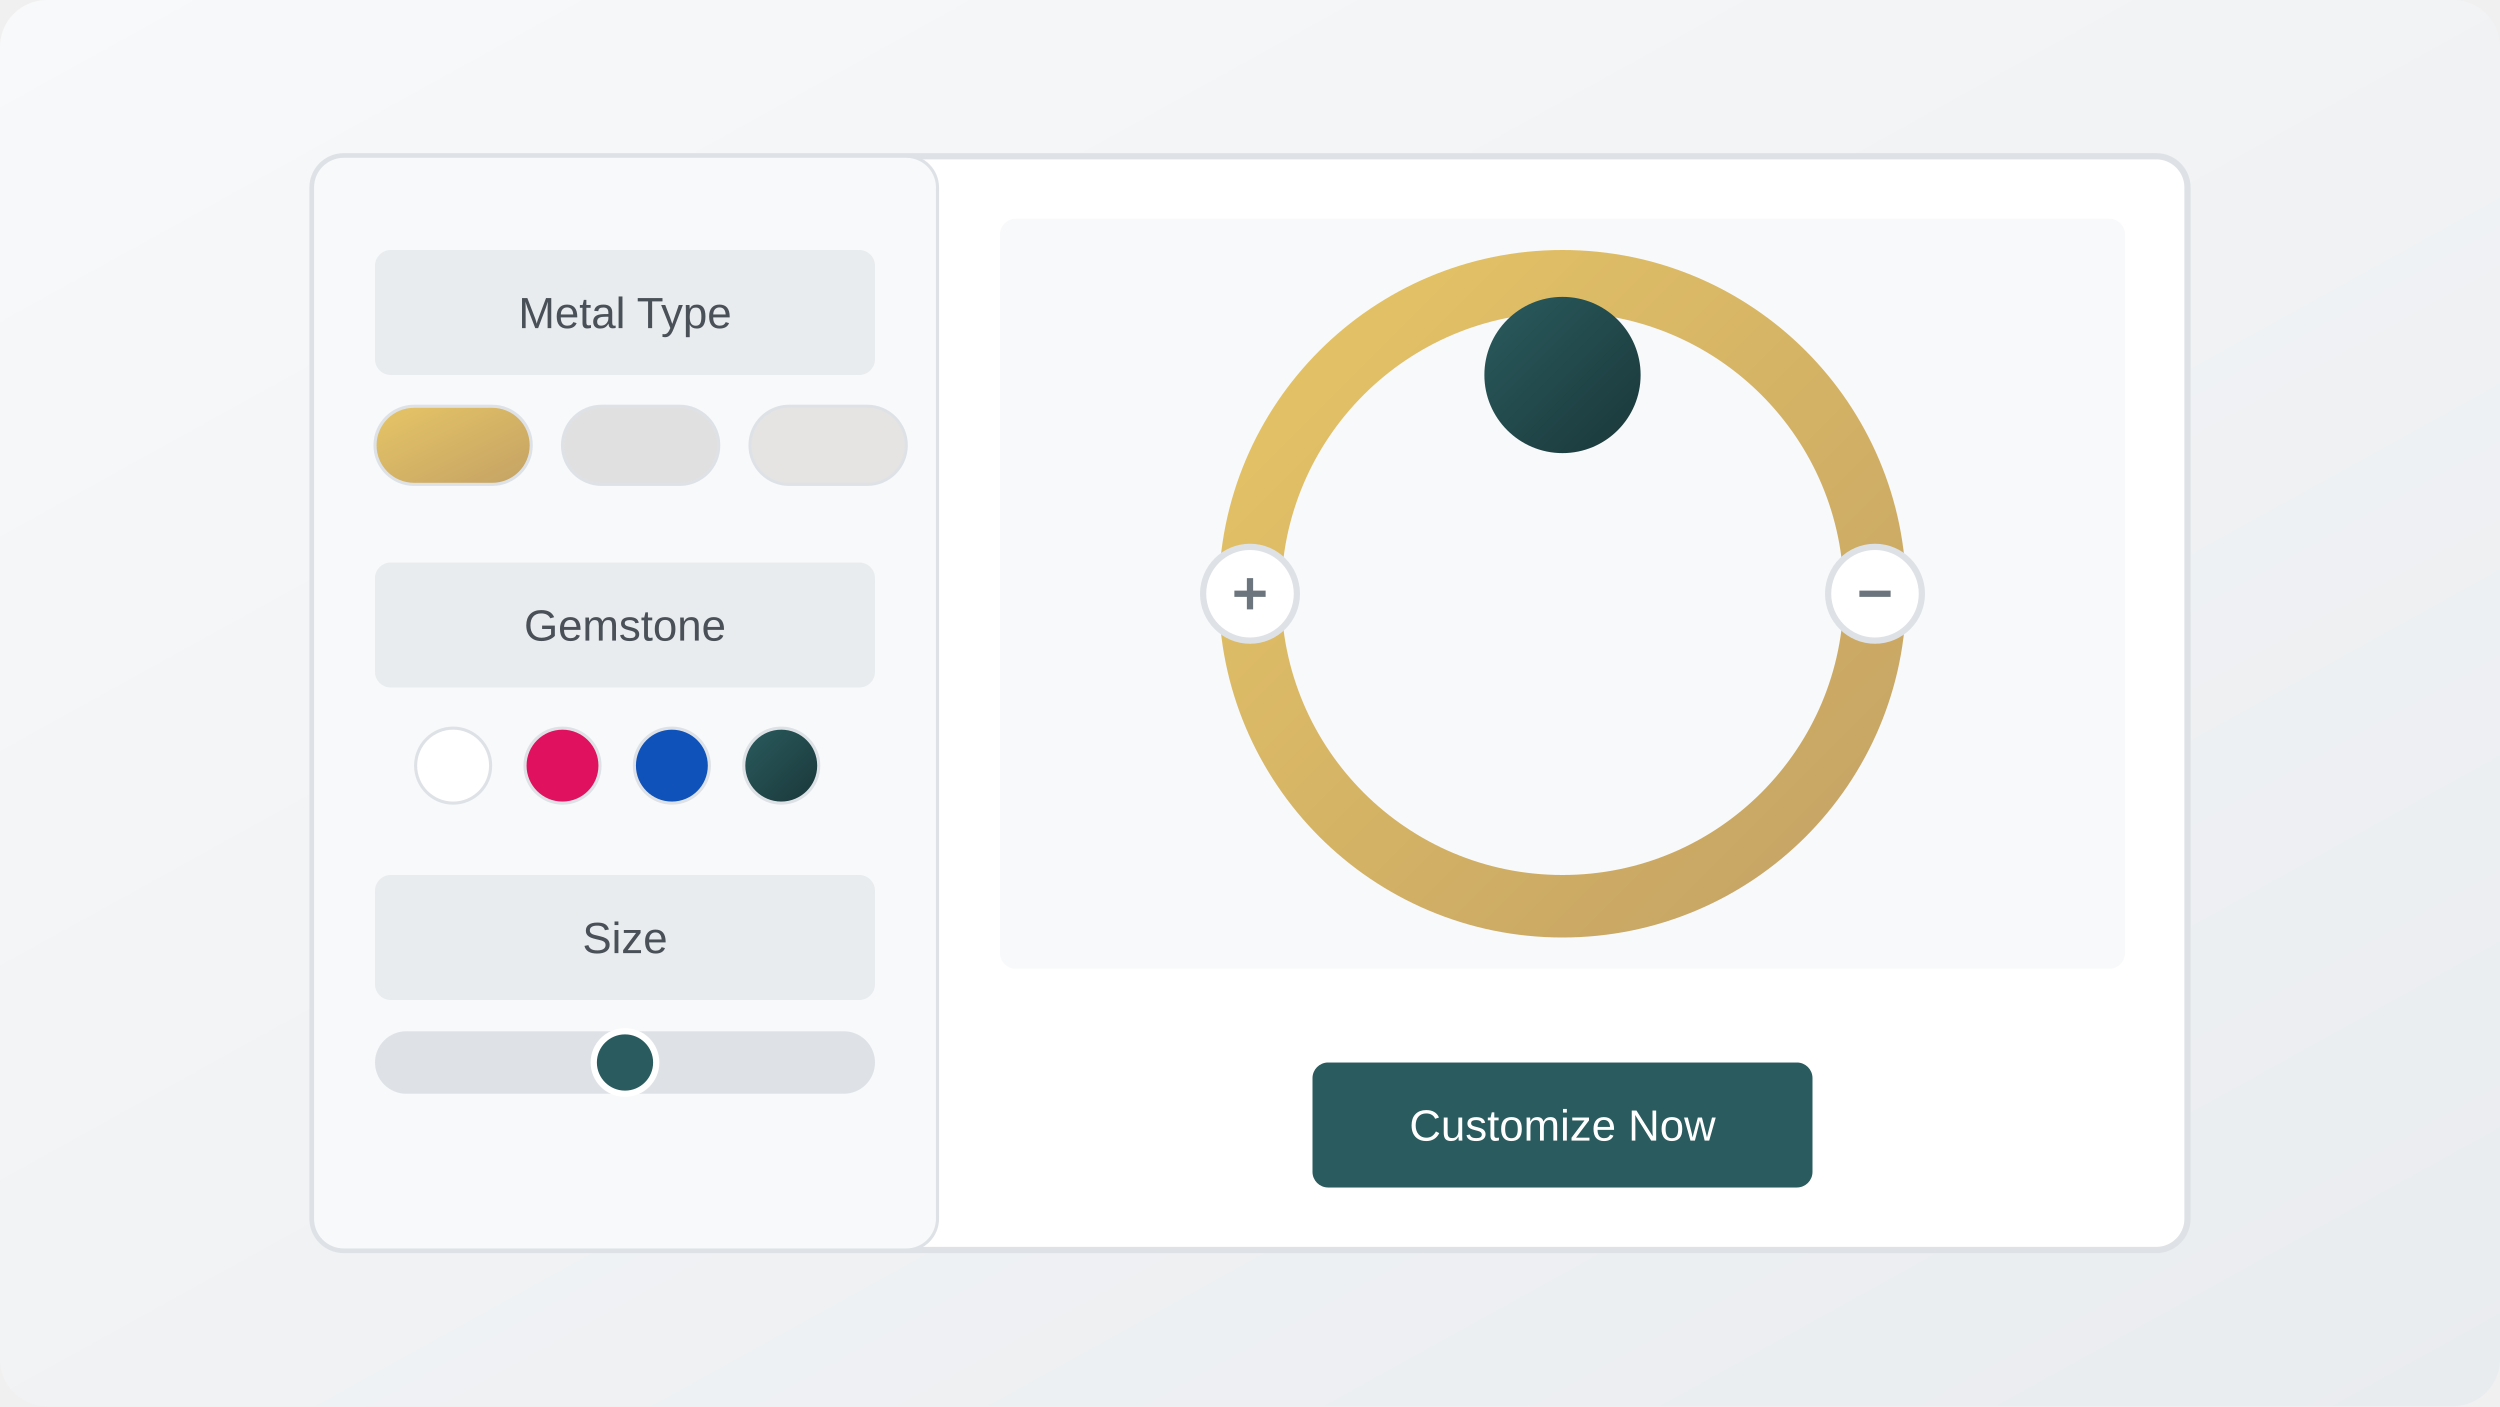
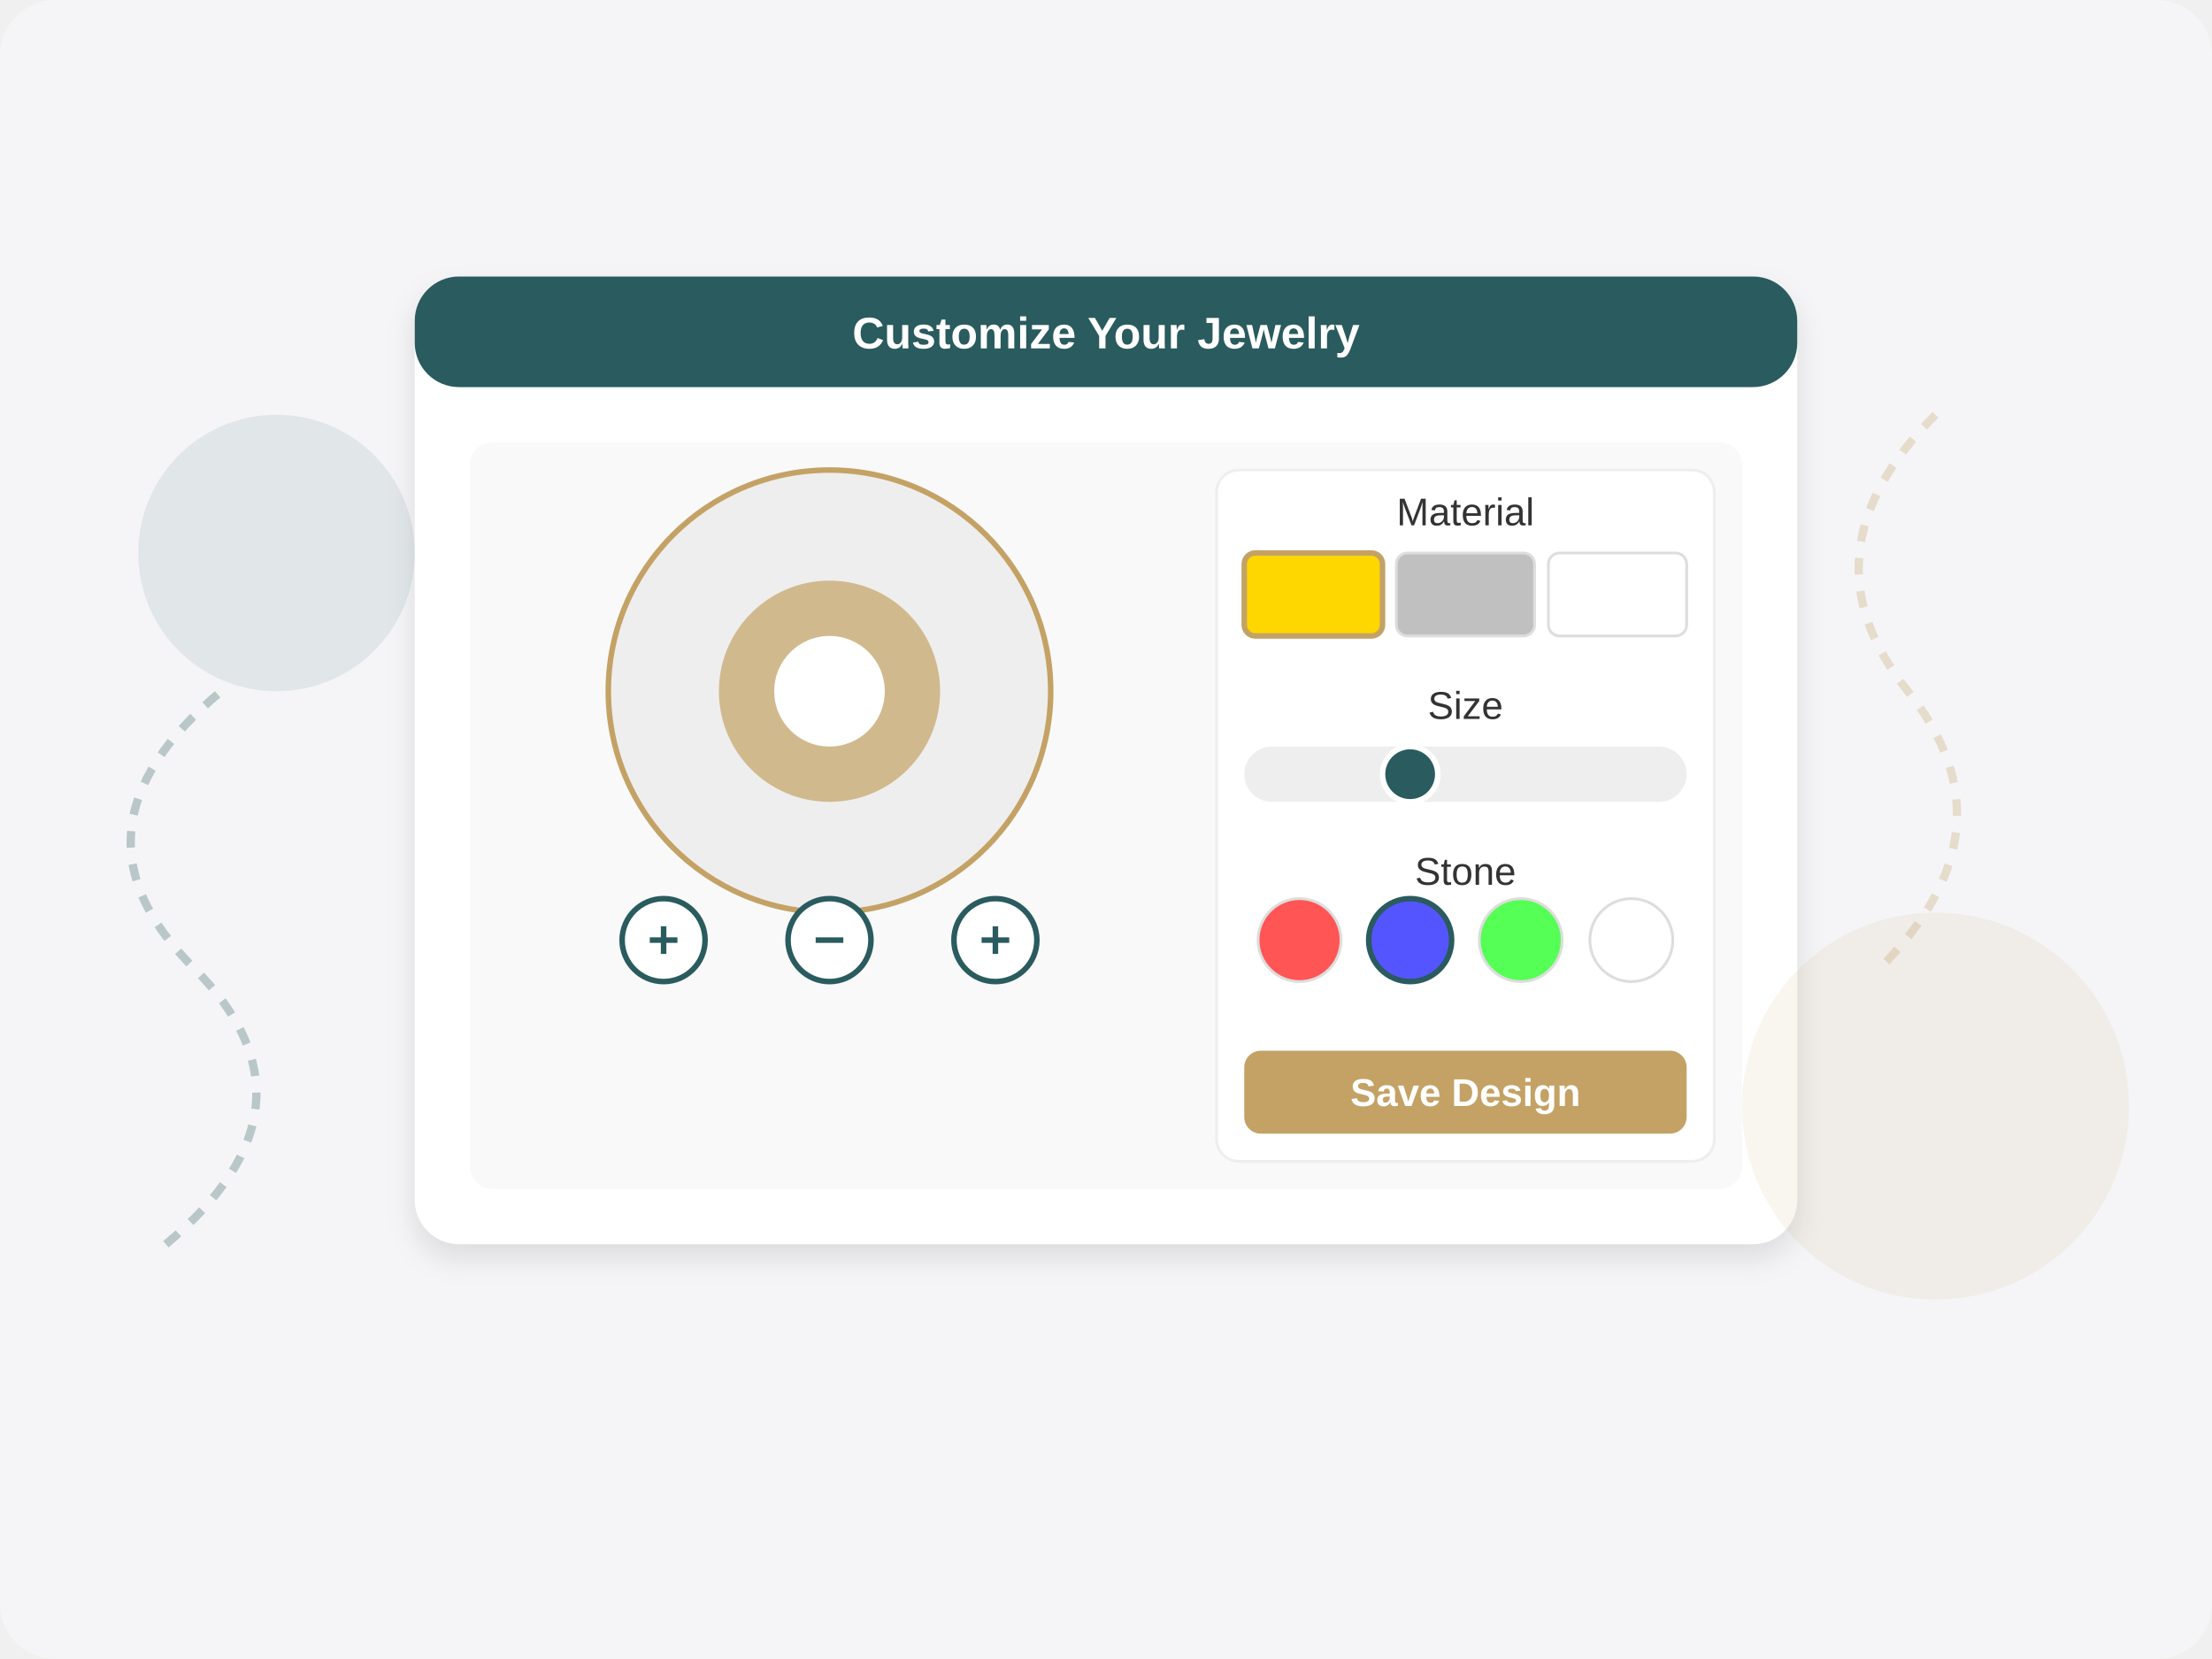
- <svg xmlns="http://www.w3.org/2000/svg" width="800" height="450" viewBox="0 0 800 450">
+ <svg xmlns="http://www.w3.org/2000/svg" width="800" height="600" viewBox="0 0 800 600" fill="none">
+   <rect width="800" height="600" rx="20" fill="#F5F5F7" />
+   <g filter="url(#filter0_d)">
+     <rect x="150" y="100" width="500" height="350" rx="16" fill="white" />
+     <rect x="150" y="100" width="500" height="40" rx="16" fill="#2A5B5E" />
+     <text x="400" y="126" font-family="Arial" font-size="16" font-weight="bold" fill="white" text-anchor="middle">Customize Your Jewelry</text>
+     <rect x="170" y="160" width="460" height="270" rx="8" fill="#F9F9F9" />
+     <circle cx="300" cy="250" r="80" fill="#EEEEEE" stroke="#C4A265" stroke-width="2" />
+     <circle cx="300" cy="250" r="40" fill="#C4A265" opacity="0.7" />
+     <circle cx="300" cy="250" r="20" fill="#FFFFFF" />
+     <circle cx="240" cy="340" r="15" fill="#FFFFFF" stroke="#2A5B5E" stroke-width="2" />
+     <path d="M235,340 L245,340 M240,335 L240,345" stroke="#2A5B5E" stroke-width="2" />
+     <circle cx="300" cy="340" r="15" fill="#FFFFFF" stroke="#2A5B5E" stroke-width="2" />
+     <path d="M295,340 L305,340" stroke="#2A5B5E" stroke-width="2" />
+     <circle cx="360" cy="340" r="15" fill="#FFFFFF" stroke="#2A5B5E" stroke-width="2" />
+     <path d="M355,340 L365,340 M360,335 L360,345" stroke="#2A5B5E" stroke-width="2" />
+     <rect x="440" y="170" width="180" height="250" rx="8" fill="#FFFFFF" stroke="#EEEEEE" stroke-width="1" />
+     <text x="530" y="190" font-family="Arial" font-size="14" fill="#333333" text-anchor="middle">Material</text>
+     <rect x="450" y="200" width="50" height="30" rx="4" fill="#FFD700" stroke="#C4A265" stroke-width="2" />
+     <rect x="505" y="200" width="50" height="30" rx="4" fill="#C0C0C0" stroke="#DDDDDD" stroke-width="1" />
+     <rect x="560" y="200" width="50" height="30" rx="4" fill="#FFFFFF" stroke="#DDDDDD" stroke-width="1" />
+     <text x="530" y="260" font-family="Arial" font-size="14" fill="#333333" text-anchor="middle">Size</text>
+     <rect x="450" y="270" width="160" height="20" rx="10" fill="#EEEEEE" />
+     <circle cx="510" cy="280" r="10" fill="#2A5B5E" stroke="#FFFFFF" stroke-width="2" />
+     <text x="530" y="320" font-family="Arial" font-size="14" fill="#333333" text-anchor="middle">Stone</text>
+     <circle cx="470" cy="340" r="15" fill="#FF5555" stroke="#DDDDDD" stroke-width="1" />
+     <circle cx="510" cy="340" r="15" fill="#5555FF" stroke="#2A5B5E" stroke-width="2" />
+     <circle cx="550" cy="340" r="15" fill="#55FF55" stroke="#DDDDDD" stroke-width="1" />
+     <circle cx="590" cy="340" r="15" fill="#FFFFFF" stroke="#DDDDDD" stroke-width="1" />
+     <rect x="450" y="380" width="160" height="30" rx="6" fill="#C4A265" />
+     <text x="530" y="400" font-family="Arial" font-size="14" font-weight="bold" fill="white" text-anchor="middle">Save Design</text>
+   </g>
+   <circle cx="100" cy="200" r="50" fill="#2A5B5E" opacity="0.1" />
+   <circle cx="700" cy="400" r="70" fill="#C4A265" opacity="0.1" />
+   <path d="M60,450 Q120,400 70,350 T80,250" stroke="#2A5B5E" stroke-width="3" stroke-dasharray="6 6" opacity="0.3" fill="none" />
+   <path d="M700,150 Q650,200 690,250 T680,350" stroke="#C4A265" stroke-width="3" stroke-dasharray="6 6" opacity="0.3" fill="none" />
  <defs>
-     <linearGradient id="bg-gradient" x1="0%" y1="0%" x2="100%" y2="100%">
-       <stop offset="0%" stop-color="#f8f9fa" stop-opacity="1" />
-       <stop offset="100%" stop-color="#e9ecef" stop-opacity="1" />
-     </linearGradient>
-     <linearGradient id="gold-gradient" x1="0%" y1="0%" x2="100%" y2="100%">
-       <stop offset="0%" stop-color="#e6c566" stop-opacity="1" />
-       <stop offset="100%" stop-color="#C4A265" stop-opacity="1" />
-     </linearGradient>
-     <linearGradient id="gem-gradient" x1="0%" y1="0%" x2="100%" y2="100%">
-       <stop offset="0%" stop-color="#2A5B5E" stop-opacity="1" />
-       <stop offset="100%" stop-color="#1a3739" stop-opacity="1" />
-     </linearGradient>
+     <filter id="filter0_d" x="140" y="95" width="520" height="370" filterUnits="userSpaceOnUse" color-interpolation-filters="sRGB">
+       <feFlood flood-opacity="0" result="BackgroundImageFix" />
+       <feColorMatrix in="SourceAlpha" type="matrix" values="0 0 0 0 0 0 0 0 0 0 0 0 0 0 0 0 0 0 127 0" />
+       <feOffset dy="5" />
+       <feGaussianBlur stdDeviation="5" />
+       <feColorMatrix type="matrix" values="0 0 0 0 0 0 0 0 0 0 0 0 0 0 0 0 0 0 0.1 0" />
+       <feBlend mode="normal" in2="BackgroundImageFix" result="effect1_dropShadow" />
+       <feBlend mode="normal" in="SourceGraphic" in2="effect1_dropShadow" result="shape" />
+     </filter>
  </defs>
-   <rect width="800" height="450" fill="url(#bg-gradient)" rx="15" ry="15" />
-   <rect x="100" y="50" width="600" height="350" rx="10" ry="10" fill="white" stroke="#dee2e6" stroke-width="2" />
-   <rect x="100" y="50" width="200" height="350" rx="10" ry="10" fill="#f8f9fa" stroke="#dee2e6" stroke-width="1" />
-   <rect x="120" y="80" width="160" height="40" rx="5" ry="5" fill="#e9ecef" />
-   <text x="200" y="105" font-family="Arial" font-size="14" fill="#495057" text-anchor="middle">Metal Type</text>
-   <rect x="120" y="130" width="50" height="25" rx="12.5" ry="12.5" fill="url(#gold-gradient)" stroke="#dee2e6" stroke-width="1" />
-   <rect x="180" y="130" width="50" height="25" rx="12.5" ry="12.5" fill="#e0e0e0" stroke="#dee2e6" stroke-width="1" />
-   <rect x="240" y="130" width="50" height="25" rx="12.5" ry="12.5" fill="#e5e4e2" stroke="#dee2e6" stroke-width="1" />
-   <rect x="120" y="180" width="160" height="40" rx="5" ry="5" fill="#e9ecef" />
-   <text x="200" y="205" font-family="Arial" font-size="14" fill="#495057" text-anchor="middle">Gemstone</text>
-   <circle cx="145" cy="245" r="12" fill="white" stroke="#dee2e6" stroke-width="1" />
-   <circle cx="180" cy="245" r="12" fill="#E0115F" stroke="#dee2e6" stroke-width="1" />
-   <circle cx="215" cy="245" r="12" fill="#0F52BA" stroke="#dee2e6" stroke-width="1" />
-   <circle cx="250" cy="245" r="12" fill="url(#gem-gradient)" stroke="#dee2e6" stroke-width="1" />
-   <rect x="120" y="280" width="160" height="40" rx="5" ry="5" fill="#e9ecef" />
-   <text x="200" y="305" font-family="Arial" font-size="14" fill="#495057" text-anchor="middle">Size</text>
-   <rect x="120" y="330" width="160" height="20" rx="10" ry="10" fill="#dee2e6" />
-   <circle cx="200" cy="340" r="10" fill="#2A5B5E" stroke="white" stroke-width="2" />
-   <rect x="320" y="70" width="360" height="240" rx="5" ry="5" fill="#f8f9fa" />
-   <circle cx="500" cy="190" r="100" fill="none" stroke="url(#gold-gradient)" stroke-width="20" />
-   <circle cx="500" cy="120" r="25" fill="url(#gem-gradient)" />
-   <circle cx="400" cy="190" r="15" fill="white" stroke="#dee2e6" stroke-width="2" />
-   <path d="M395 190 L405 190 M400 185 L400 195" stroke="#6c757d" stroke-width="2" />
-   <circle cx="600" cy="190" r="15" fill="white" stroke="#dee2e6" stroke-width="2" />
-   <path d="M595 190 L605 190" stroke="#6c757d" stroke-width="2" />
-   <rect x="420" y="340" width="160" height="40" rx="5" ry="5" fill="#2A5B5E" />
-   <text x="500" y="365" font-family="Arial" font-size="14" fill="white" text-anchor="middle">Customize Now</text>
-   <text x="400" y="400" font-family="Arial" font-size="22" font-weight="bold" fill="#343a40" text-anchor="middle" visibility="hidden">Customize Your Jewelry</text>
-   <text x="400" y="430" font-family="Arial" font-size="16" fill="#6c757d" text-anchor="middle" visibility="hidden">Design your perfect piece</text>
</svg>
